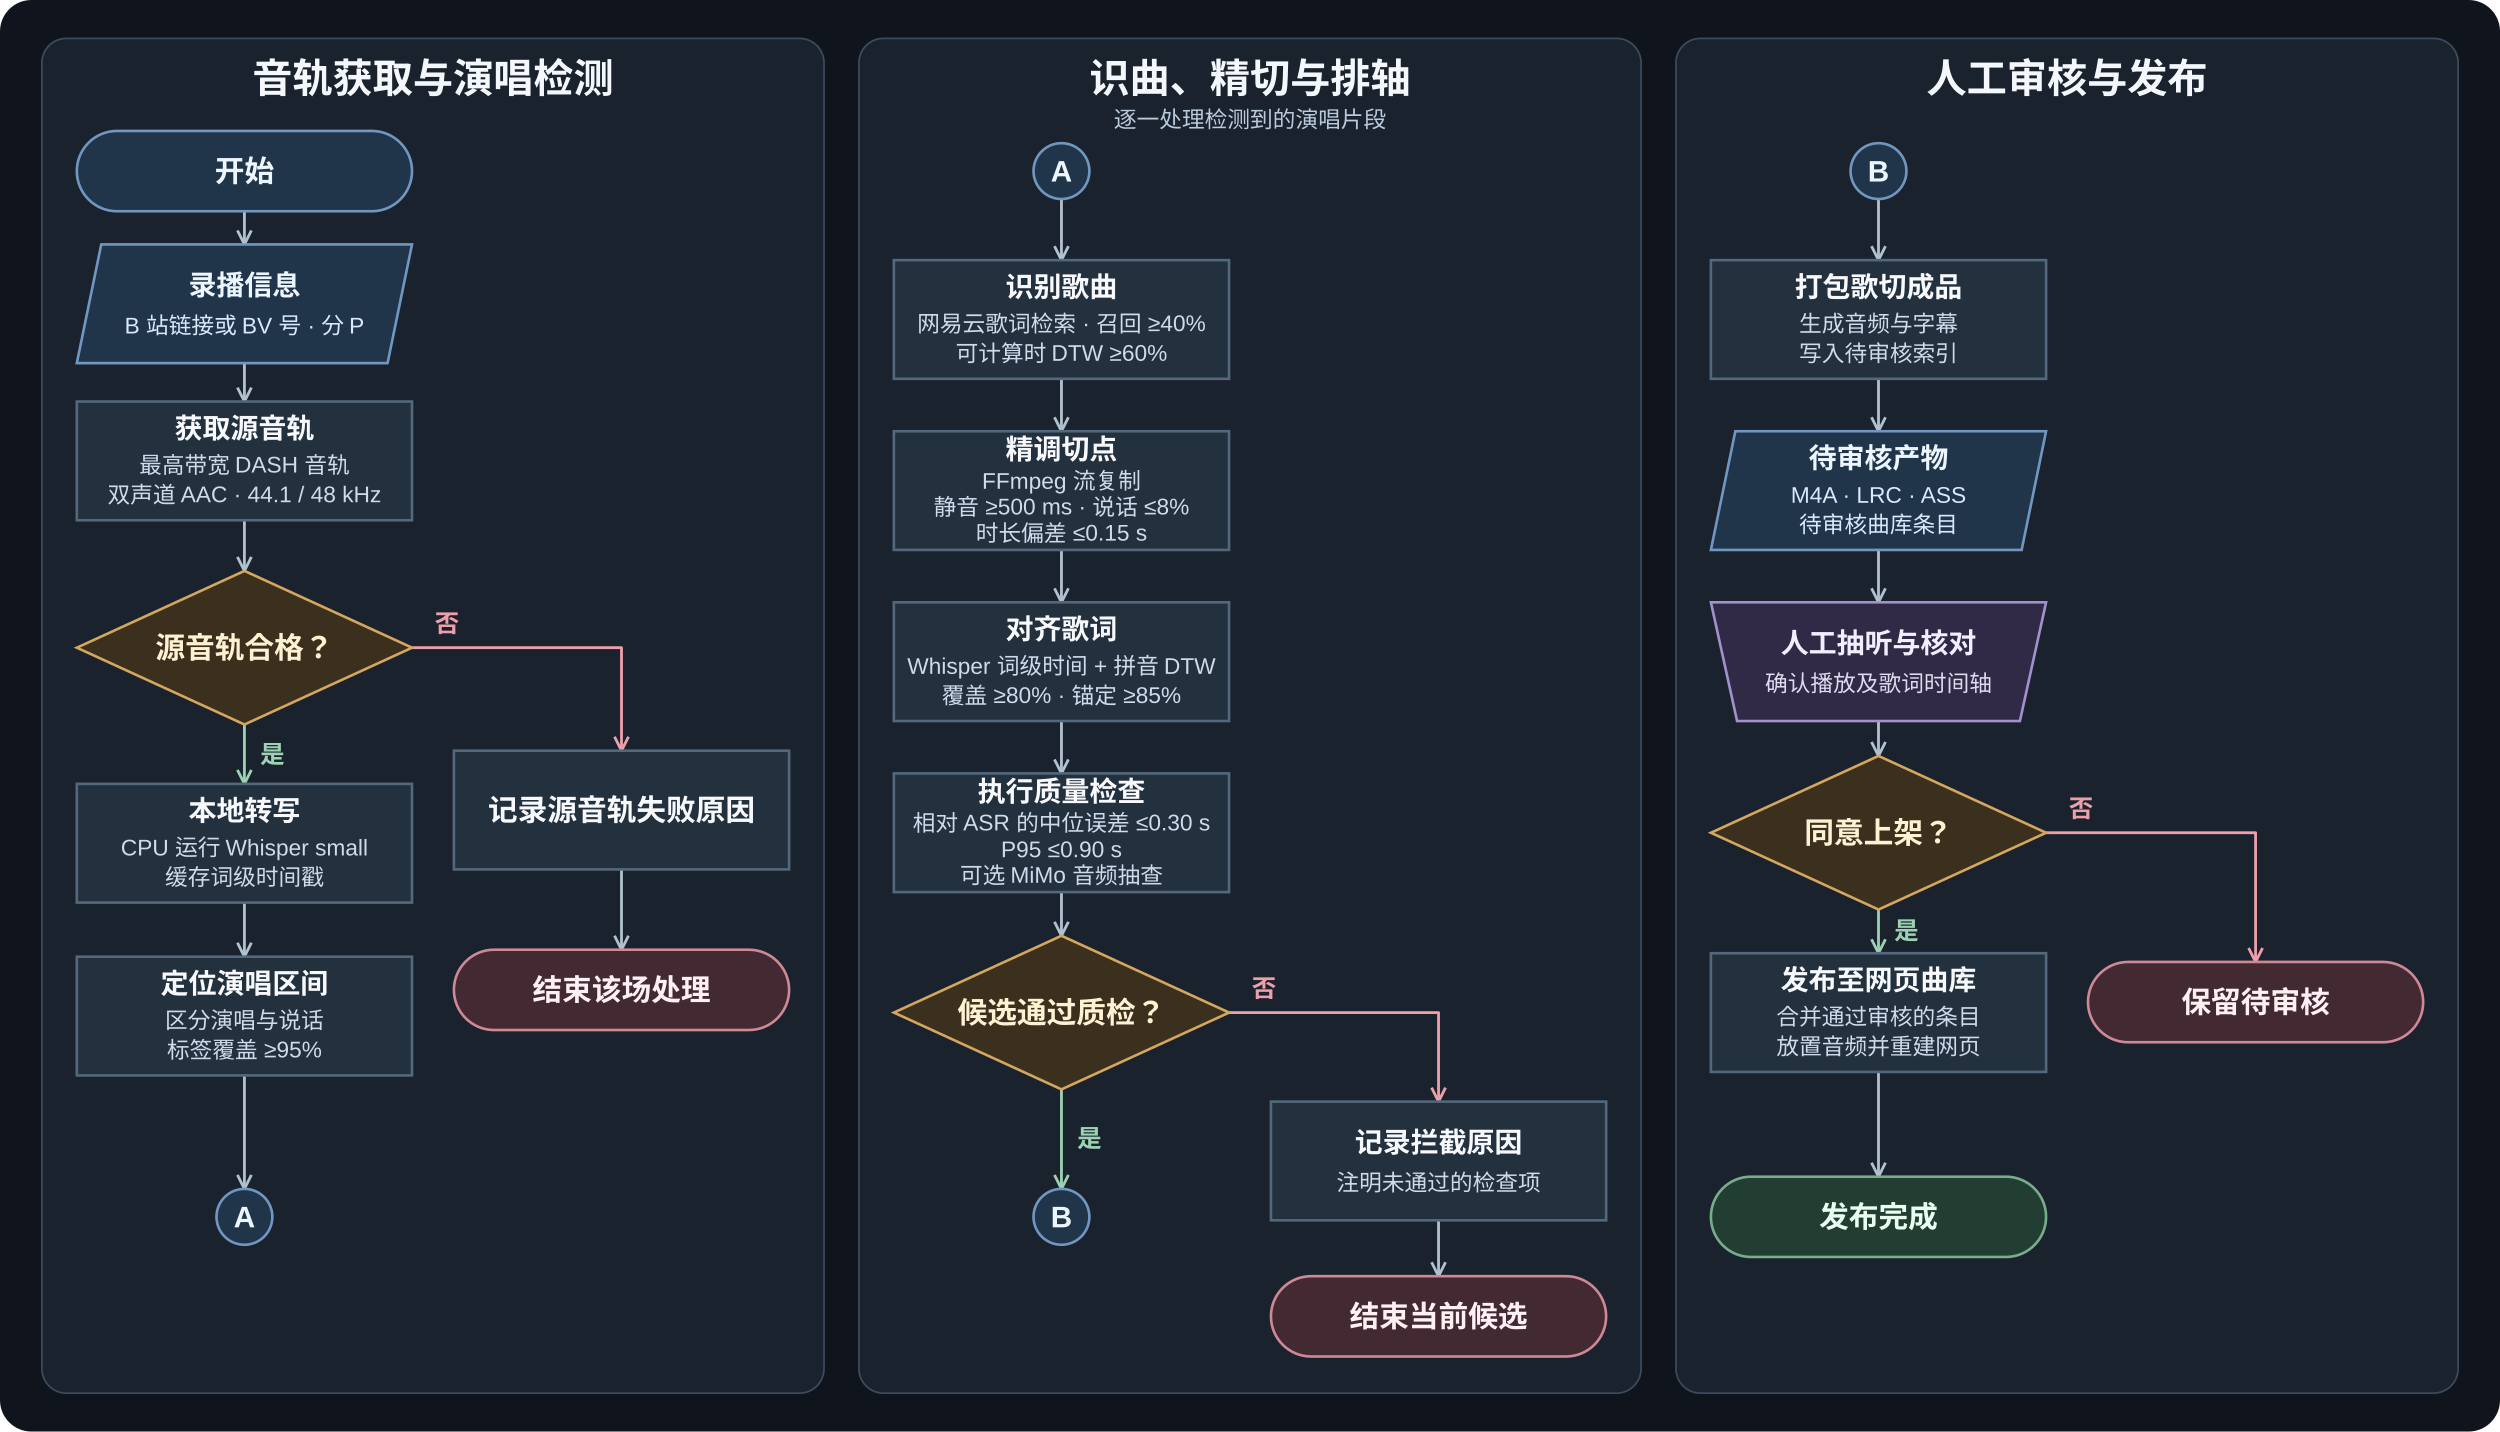
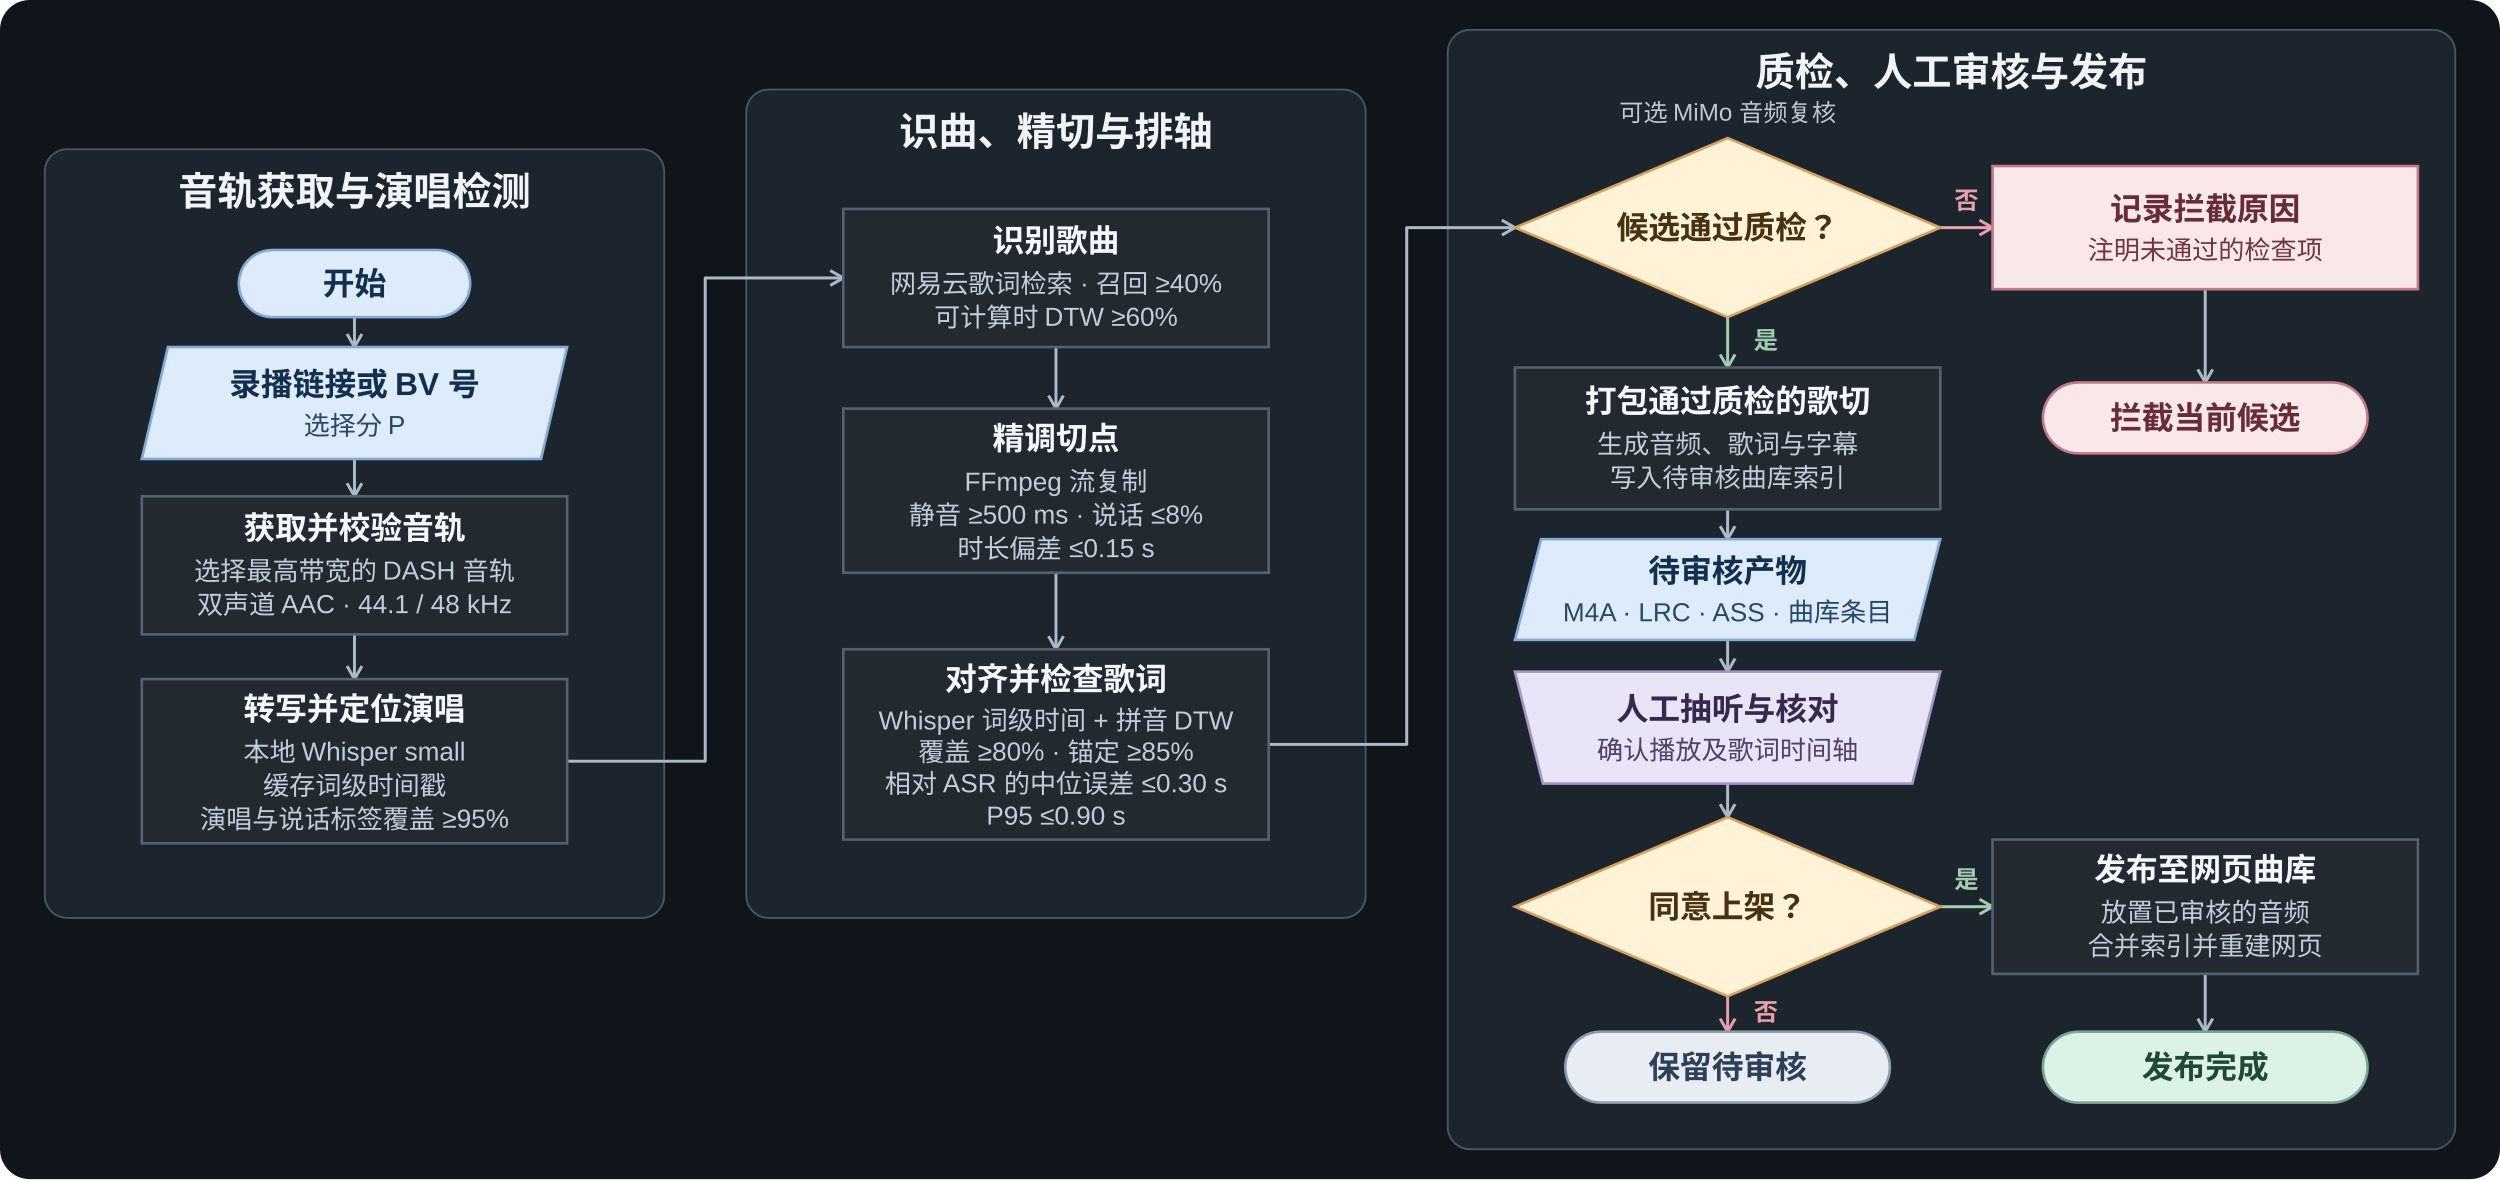
- <svg xmlns="http://www.w3.org/2000/svg" width="1432" height="820" viewBox="0 0 1432 820" role="img" aria-labelledby="title description" font-family="Arial, PingFang SC, Microsoft YaHei, sans-serif">
-   <rect width="1432" height="820" rx="18" fill="#10151d" />
+ <svg xmlns="http://www.w3.org/2000/svg" width="1340" height="632" viewBox="0 0 1340 632" role="img" aria-labelledby="title description" font-family="Arial, PingFang SC, Microsoft YaHei, sans-serif">
+   <rect width="1340" height="632" rx="16" fill="#10151c" />
  <g id="phase-1">
-     <rect x="24" y="22" width="448" height="776" rx="14" fill="#19222d" stroke="#3b4b5d" />
-     <text x="248" y="53" fill="#f4f7fb" font-size="23" font-weight="700" text-anchor="middle">音轨获取与演唱检测</text>
+     <rect x="24" y="80" width="332" height="412" rx="12" fill="#1c242d" stroke="#485562" />
+     <text x="190" y="110" fill="#f0f4f8" font-size="21" font-weight="700" text-anchor="middle">音轨获取与演唱检测</text>
  </g>
  <g id="phase-2">
-     <rect x="492" y="22" width="448" height="776" rx="14" fill="#19222d" stroke="#3b4b5d" />
-     <text x="716" y="53" fill="#f4f7fb" font-size="23" font-weight="700" text-anchor="middle">识曲、精切与排轴</text>
-     <text x="716" y="73" fill="#b9cadb" font-size="13" font-weight="400" text-anchor="middle">逐一处理检测到的演唱片段</text>
+     <rect x="400" y="48" width="332" height="444" rx="12" fill="#1c242d" stroke="#485562" />
+     <text x="566" y="78" fill="#f0f4f8" font-size="21" font-weight="700" text-anchor="middle">识曲、精切与排轴</text>
  </g>
  <g id="phase-3">
-     <rect x="960" y="22" width="448" height="776" rx="14" fill="#19222d" stroke="#3b4b5d" />
-     <text x="1184" y="53" fill="#f4f7fb" font-size="23" font-weight="700" text-anchor="middle">人工审核与发布</text>
+     <rect x="776" y="16" width="540" height="600" rx="12" fill="#1c242d" stroke="#485562" />
+     <text x="1046" y="46" fill="#f0f4f8" font-size="21" font-weight="700" text-anchor="middle">质检、人工审核与发布</text>
  </g>
+   <text x="926" y="65" fill="#bdc8d4" font-size="13" font-weight="400" text-anchor="middle">可选 MiMo 音频复核</text>
  <g id="flow-lines">
-     <g data-from="start" data-to="input">
-       <polyline points="140,121 140,140" fill="none" stroke="#b1c1d0" stroke-width="1.6" stroke-linejoin="round" />
-       <polyline points="144,132 140,140 136,132" fill="none" stroke="#b1c1d0" stroke-width="1.6" stroke-linejoin="round" />
+     <g data-from="start" data-to="source">
+       <polyline points="190,170 190,186" fill="none" stroke="#adb9c6" stroke-width="1.6" stroke-linejoin="round" />
+       <polyline points="186,179 190,186 194,179" fill="none" stroke="#adb9c6" stroke-width="1.6" stroke-linejoin="round" />
    </g>
-     <g data-from="input" data-to="fetch">
-       <polyline points="140,208 140,230" fill="none" stroke="#b1c1d0" stroke-width="1.6" stroke-linejoin="round" />
-       <polyline points="144,222 140,230 136,222" fill="none" stroke="#b1c1d0" stroke-width="1.6" stroke-linejoin="round" />
+     <g data-from="source" data-to="audio">
+       <polyline points="190,246 190,266" fill="none" stroke="#adb9c6" stroke-width="1.6" stroke-linejoin="round" />
+       <polyline points="186,259 190,266 194,259" fill="none" stroke="#adb9c6" stroke-width="1.6" stroke-linejoin="round" />
    </g>
-     <g data-from="fetch" data-to="source-valid">
-       <polyline points="140,298 140,327" fill="none" stroke="#b1c1d0" stroke-width="1.6" stroke-linejoin="round" />
-       <polyline points="144,319 140,327 136,319" fill="none" stroke="#b1c1d0" stroke-width="1.6" stroke-linejoin="round" />
+     <g data-from="audio" data-to="transcribe">
+       <polyline points="190,340 190,364" fill="none" stroke="#adb9c6" stroke-width="1.6" stroke-linejoin="round" />
+       <polyline points="186,357 190,364 194,357" fill="none" stroke="#adb9c6" stroke-width="1.6" stroke-linejoin="round" />
    </g>
-     <text x="149" y="437" fill="#9cd2b2" font-size="14" font-weight="700" text-anchor="start">是</text>
-     <g data-from="source-valid" data-to="transcribe">
-       <polyline points="140,415 140,449" fill="none" stroke="#9cd2b2" stroke-width="1.6" stroke-linejoin="round" />
-       <polyline points="144,441 140,449 136,441" fill="none" stroke="#9cd2b2" stroke-width="1.6" stroke-linejoin="round" />
-     </g>
-     <g data-from="transcribe" data-to="detect">
-       <polyline points="140,517 140,548" fill="none" stroke="#b1c1d0" stroke-width="1.6" stroke-linejoin="round" />
-       <polyline points="144,540 140,548 136,540" fill="none" stroke="#b1c1d0" stroke-width="1.6" stroke-linejoin="round" />
-     </g>
-     <g data-from="detect" data-to="a-out">
-       <polyline points="140,616 140,681" fill="none" stroke="#b1c1d0" stroke-width="1.6" stroke-linejoin="round" />
-       <polyline points="144,673 140,681 136,673" fill="none" stroke="#b1c1d0" stroke-width="1.6" stroke-linejoin="round" />
-     </g>
-     <g data-from="a-in" data-to="identify">
-       <polyline points="608,114 608,149" fill="none" stroke="#b1c1d0" stroke-width="1.6" stroke-linejoin="round" />
-       <polyline points="612,141 608,149 604,141" fill="none" stroke="#b1c1d0" stroke-width="1.6" stroke-linejoin="round" />
+     <g data-from="transcribe" data-to="identify">
+       <polyline points="304,408 378,408 378,149 452,149" fill="none" stroke="#adb9c6" stroke-width="1.6" stroke-linejoin="round" />
+       <polyline points="445,145 452,149 445,153" fill="none" stroke="#adb9c6" stroke-width="1.6" stroke-linejoin="round" />
    </g>
    <g data-from="identify" data-to="cut">
-       <polyline points="608,217 608,247" fill="none" stroke="#b1c1d0" stroke-width="1.6" stroke-linejoin="round" />
-       <polyline points="612,239 608,247 604,239" fill="none" stroke="#b1c1d0" stroke-width="1.6" stroke-linejoin="round" />
+       <polyline points="566,186 566,219" fill="none" stroke="#adb9c6" stroke-width="1.6" stroke-linejoin="round" />
+       <polyline points="562,212 566,219 570,212" fill="none" stroke="#adb9c6" stroke-width="1.6" stroke-linejoin="round" />
    </g>
    <g data-from="cut" data-to="align">
-       <polyline points="608,315 608,345" fill="none" stroke="#b1c1d0" stroke-width="1.6" stroke-linejoin="round" />
-       <polyline points="612,337 608,345 604,337" fill="none" stroke="#b1c1d0" stroke-width="1.6" stroke-linejoin="round" />
+       <polyline points="566,307 566,348" fill="none" stroke="#adb9c6" stroke-width="1.6" stroke-linejoin="round" />
+       <polyline points="562,341 566,348 570,341" fill="none" stroke="#adb9c6" stroke-width="1.6" stroke-linejoin="round" />
    </g>
-     <g data-from="align" data-to="check">
-       <polyline points="608,413 608,443" fill="none" stroke="#b1c1d0" stroke-width="1.6" stroke-linejoin="round" />
-       <polyline points="612,435 608,443 604,435" fill="none" stroke="#b1c1d0" stroke-width="1.6" stroke-linejoin="round" />
+     <g data-from="align" data-to="quality">
+       <polyline points="680,399 754,399 754,122 812,122" fill="none" stroke="#adb9c6" stroke-width="1.6" stroke-linejoin="round" />
+       <polyline points="805,118 812,122 805,126" fill="none" stroke="#adb9c6" stroke-width="1.6" stroke-linejoin="round" />
    </g>
-     <g data-from="check" data-to="quality-pass">
-       <polyline points="608,511 608,536" fill="none" stroke="#b1c1d0" stroke-width="1.6" stroke-linejoin="round" />
-       <polyline points="612,528 608,536 604,528" fill="none" stroke="#b1c1d0" stroke-width="1.6" stroke-linejoin="round" />
+     <g data-from="quality" data-to="reject-log">
+       <polyline points="1040,122 1068,122" fill="none" stroke="#e5a0aa" stroke-width="1.6" stroke-linejoin="round" />
+       <polyline points="1061,118 1068,122 1061,126" fill="none" stroke="#e5a0aa" stroke-width="1.6" stroke-linejoin="round" />
+       <text x="1054" y="112" fill="#e5a0aa" font-size="13" font-weight="700" text-anchor="middle">否</text>
    </g>
-     <text x="617" y="657" fill="#9cd2b2" font-size="14" font-weight="700" text-anchor="start">是</text>
-     <g data-from="quality-pass" data-to="b-out">
-       <polyline points="608,624 608,681" fill="none" stroke="#9cd2b2" stroke-width="1.6" stroke-linejoin="round" />
-       <polyline points="612,673 608,681 604,673" fill="none" stroke="#9cd2b2" stroke-width="1.6" stroke-linejoin="round" />
+     <g data-from="reject-log" data-to="rejected">
+       <polyline points="1182,155 1182,205" fill="none" stroke="#adb9c6" stroke-width="1.6" stroke-linejoin="round" />
+       <polyline points="1178,198 1182,205 1186,198" fill="none" stroke="#adb9c6" stroke-width="1.6" stroke-linejoin="round" />
    </g>
-     <g data-from="b-in" data-to="package">
-       <polyline points="1076,114 1076,149" fill="none" stroke="#b1c1d0" stroke-width="1.6" stroke-linejoin="round" />
-       <polyline points="1080,141 1076,149 1072,141" fill="none" stroke="#b1c1d0" stroke-width="1.6" stroke-linejoin="round" />
+     <g data-from="quality" data-to="package">
+       <polyline points="926,170 926,197" fill="none" stroke="#a3ccaf" stroke-width="1.6" stroke-linejoin="round" />
+       <polyline points="922,190 926,197 930,190" fill="none" stroke="#a3ccaf" stroke-width="1.6" stroke-linejoin="round" />
+       <text x="940" y="187" fill="#a3ccaf" font-size="13" font-weight="700" text-anchor="start">是</text>
    </g>
-     <g data-from="package" data-to="deliverables">
-       <polyline points="1076,217 1076,247" fill="none" stroke="#b1c1d0" stroke-width="1.6" stroke-linejoin="round" />
-       <polyline points="1080,239 1076,247 1072,239" fill="none" stroke="#b1c1d0" stroke-width="1.6" stroke-linejoin="round" />
+     <g data-from="package" data-to="files">
+       <polyline points="926,273 926,289" fill="none" stroke="#adb9c6" stroke-width="1.6" stroke-linejoin="round" />
+       <polyline points="922,282 926,289 930,282" fill="none" stroke="#adb9c6" stroke-width="1.6" stroke-linejoin="round" />
    </g>
-     <g data-from="deliverables" data-to="manual-review">
-       <polyline points="1076,315 1076,345" fill="none" stroke="#b1c1d0" stroke-width="1.6" stroke-linejoin="round" />
-       <polyline points="1080,337 1076,345 1072,337" fill="none" stroke="#b1c1d0" stroke-width="1.6" stroke-linejoin="round" />
+     <g data-from="files" data-to="review">
+       <polyline points="926,343 926,360" fill="none" stroke="#adb9c6" stroke-width="1.6" stroke-linejoin="round" />
+       <polyline points="922,353 926,360 930,353" fill="none" stroke="#adb9c6" stroke-width="1.6" stroke-linejoin="round" />
    </g>
-     <g data-from="manual-review" data-to="approval">
-       <polyline points="1076,413 1076,433" fill="none" stroke="#b1c1d0" stroke-width="1.6" stroke-linejoin="round" />
-       <polyline points="1080,425 1076,433 1072,425" fill="none" stroke="#b1c1d0" stroke-width="1.6" stroke-linejoin="round" />
+     <g data-from="review" data-to="approval">
+       <polyline points="926,420 926,438" fill="none" stroke="#adb9c6" stroke-width="1.6" stroke-linejoin="round" />
+       <polyline points="922,431 926,438 930,431" fill="none" stroke="#adb9c6" stroke-width="1.6" stroke-linejoin="round" />
    </g>
-     <text x="1085" y="538" fill="#9cd2b2" font-size="14" font-weight="700" text-anchor="start">是</text>
+     <g data-from="approval" data-to="held">
+       <polyline points="926,534 926,553" fill="none" stroke="#e5a0aa" stroke-width="1.6" stroke-linejoin="round" />
+       <polyline points="922,546 926,553 930,546" fill="none" stroke="#e5a0aa" stroke-width="1.6" stroke-linejoin="round" />
+       <text x="940" y="547" fill="#e5a0aa" font-size="13" font-weight="700" text-anchor="start">否</text>
+     </g>
    <g data-from="approval" data-to="publish">
-       <polyline points="1076,521 1076,546" fill="none" stroke="#9cd2b2" stroke-width="1.6" stroke-linejoin="round" />
-       <polyline points="1080,538 1076,546 1072,538" fill="none" stroke="#9cd2b2" stroke-width="1.6" stroke-linejoin="round" />
+       <polyline points="1040,486 1068,486" fill="none" stroke="#a3ccaf" stroke-width="1.6" stroke-linejoin="round" />
+       <polyline points="1061,482 1068,486 1061,490" fill="none" stroke="#a3ccaf" stroke-width="1.6" stroke-linejoin="round" />
+       <text x="1054" y="476" fill="#a3ccaf" font-size="13" font-weight="700" text-anchor="middle">是</text>
    </g>
-     <g data-from="publish" data-to="publish-end">
-       <polyline points="1076,614 1076,674" fill="none" stroke="#b1c1d0" stroke-width="1.6" stroke-linejoin="round" />
-       <polyline points="1080,666 1076,674 1072,666" fill="none" stroke="#b1c1d0" stroke-width="1.6" stroke-linejoin="round" />
-     </g>
-     <text x="249" y="362" fill="#eda0ab" font-size="14" font-weight="700" text-anchor="start">否</text>
-     <g data-from="source-valid" data-to="source-log">
-       <polyline points="236,371 356,371 356,430" fill="none" stroke="#eda0ab" stroke-width="1.6" stroke-linejoin="round" />
-       <polyline points="360,422 356,430 352,422" fill="none" stroke="#eda0ab" stroke-width="1.6" stroke-linejoin="round" />
-     </g>
-     <g data-from="source-log" data-to="source-end">
-       <polyline points="356,498 356,544" fill="none" stroke="#b1c1d0" stroke-width="1.6" stroke-linejoin="round" />
-       <polyline points="360,536 356,544 352,536" fill="none" stroke="#b1c1d0" stroke-width="1.6" stroke-linejoin="round" />
-     </g>
-     <text x="717" y="571" fill="#eda0ab" font-size="14" font-weight="700" text-anchor="start">否</text>
-     <g data-from="quality-pass" data-to="candidate-log">
-       <polyline points="704,580 824,580 824,631" fill="none" stroke="#eda0ab" stroke-width="1.6" stroke-linejoin="round" />
-       <polyline points="828,623 824,631 820,623" fill="none" stroke="#eda0ab" stroke-width="1.6" stroke-linejoin="round" />
-     </g>
-     <g data-from="candidate-log" data-to="candidate-end">
-       <polyline points="824,699 824,731" fill="none" stroke="#b1c1d0" stroke-width="1.6" stroke-linejoin="round" />
-       <polyline points="828,723 824,731 820,723" fill="none" stroke="#b1c1d0" stroke-width="1.6" stroke-linejoin="round" />
-     </g>
-     <text x="1185" y="468" fill="#eda0ab" font-size="14" font-weight="700" text-anchor="start">否</text>
-     <g data-from="approval" data-to="hold-end">
-       <polyline points="1172,477 1292,477 1292,551" fill="none" stroke="#eda0ab" stroke-width="1.6" stroke-linejoin="round" />
-       <polyline points="1296,543 1292,551 1288,543" fill="none" stroke="#eda0ab" stroke-width="1.6" stroke-linejoin="round" />
+     <g data-from="publish" data-to="published">
+       <polyline points="1182,522 1182,553" fill="none" stroke="#adb9c6" stroke-width="1.6" stroke-linejoin="round" />
+       <polyline points="1178,546 1182,553 1186,546" fill="none" stroke="#adb9c6" stroke-width="1.6" stroke-linejoin="round" />
    </g>
  </g>
  <g id="start" data-symbol="terminal">
-     <rect x="44" y="75" width="192" height="46" rx="23" fill="#20344a" stroke="#7197c1" stroke-width="1.5" />
-     <text x="140" y="104" fill="#edf6ff" font-size="17" font-weight="700" text-anchor="middle">开始</text>
+     <rect x="128" y="134" width="124" height="36" rx="18" fill="#deebfa" stroke="#83a9d4" stroke-width="1.4" />
+     <text x="190" y="158" fill="#132f4e" font-size="17" font-weight="700" text-anchor="middle">开始</text>
  </g>
-   <g id="input" data-symbol="data">
-     <polygon points="58,140 236,140 222,208 44,208" fill="#20344a" stroke="#7197c1" stroke-width="1.5" />
-     <text x="140" y="169" fill="#edf6ff" font-size="16" font-weight="700" text-anchor="middle">录播信息</text>
-     <text x="140" y="191" fill="#d9e9fa" font-size="13" font-weight="400" text-anchor="middle">B 站链接或 BV 号 · 分 P</text>
+   <g id="source" data-symbol="data">
+     <polygon points="90,186 304,186 290,246 76,246" fill="#deebfa" stroke="#83a9d4" stroke-width="1.4" />
+     <text x="190" y="212" fill="#132f4e" font-size="17" font-weight="700" text-anchor="middle">录播链接或 BV 号</text>
+     <text x="190" y="233" fill="#284867" font-size="14" font-weight="400" text-anchor="middle">选择分 P</text>
  </g>
-   <g id="fetch" data-symbol="process">
-     <rect x="44" y="230" width="192" height="68" rx="0" fill="#23303e" stroke="#53687c" stroke-width="1.5" />
-     <text x="140" y="251" fill="#f7f9fc" font-size="16" font-weight="700" text-anchor="middle">获取源音轨</text>
-     <text x="140" y="271" fill="#cfdbea" font-size="13" font-weight="400" text-anchor="middle">最高带宽 DASH 音轨</text>
-     <text x="140" y="288" fill="#cfdbea" font-size="13" font-weight="400" text-anchor="middle">双声道 AAC · 44.1 / 48 kHz</text>
-   </g>
-   <g id="source-valid" data-symbol="decision">
-     <polygon points="140,327 236,371 140,415 44,371" fill="#3a301d" stroke="#d5a65f" stroke-width="1.5" />
-     <text x="140" y="377" fill="#fff2d3" font-size="17" font-weight="700" text-anchor="middle">源音轨合格？</text>
-   </g>
-   <g id="source-log" data-symbol="process">
-     <rect x="260" y="430" width="192" height="68" rx="0" fill="#23303e" stroke="#53687c" stroke-width="1.5" />
-     <text x="356" y="470" fill="#f7f9fc" font-size="17" font-weight="700" text-anchor="middle">记录源音轨失败原因</text>
-   </g>
-   <g id="source-end" data-symbol="terminal">
-     <rect x="260" y="544" width="192" height="46" rx="23" fill="#432932" stroke="#cf8995" stroke-width="1.5" />
-     <text x="356" y="573" fill="#fff0f3" font-size="17" font-weight="700" text-anchor="middle">结束该场处理</text>
+   <g id="audio" data-symbol="process">
+     <rect x="76" y="266" width="228" height="74" rx="0" fill="#222931" stroke="#55616e" stroke-width="1.4" />
+     <text x="190" y="289" fill="#f4f7fb" font-size="17" font-weight="700" text-anchor="middle">获取并校验音轨</text>
+     <text x="190" y="311" fill="#c3cdd9" font-size="14" font-weight="400" text-anchor="middle">选择最高带宽的 DASH 音轨</text>
+     <text x="190" y="329" fill="#c3cdd9" font-size="14" font-weight="400" text-anchor="middle">双声道 AAC · 44.1 / 48 kHz</text>
  </g>
  <g id="transcribe" data-symbol="process">
-     <rect x="44" y="449" width="192" height="68" rx="0" fill="#23303e" stroke="#53687c" stroke-width="1.5" />
-     <text x="140" y="470" fill="#f7f9fc" font-size="16" font-weight="700" text-anchor="middle">本地转写</text>
-     <text x="140" y="490" fill="#cfdbea" font-size="13" font-weight="400" text-anchor="middle">CPU 运行 Whisper small</text>
-     <text x="140" y="507" fill="#cfdbea" font-size="13" font-weight="400" text-anchor="middle">缓存词级时间戳</text>
-   </g>
-   <g id="detect" data-symbol="process">
-     <rect x="44" y="548" width="192" height="68" rx="0" fill="#23303e" stroke="#53687c" stroke-width="1.5" />
-     <text x="140" y="569" fill="#f7f9fc" font-size="16" font-weight="700" text-anchor="middle">定位演唱区间</text>
-     <text x="140" y="589" fill="#cfdbea" font-size="13" font-weight="400" text-anchor="middle">区分演唱与说话</text>
-     <text x="140" y="606" fill="#cfdbea" font-size="13" font-weight="400" text-anchor="middle">标签覆盖 ≥95%</text>
-   </g>
-   <g id="a-out" data-symbol="connector">
-     <circle cx="140" cy="697" r="16" fill="#20344a" stroke="#7197c1" stroke-width="1.5" />
-     <text x="140" y="703" fill="#edf6ff" font-size="17" font-weight="700" text-anchor="middle">A</text>
-   </g>
-   <g id="a-in" data-symbol="connector">
-     <circle cx="608" cy="98" r="16" fill="#20344a" stroke="#7197c1" stroke-width="1.5" />
-     <text x="608" y="104" fill="#edf6ff" font-size="17" font-weight="700" text-anchor="middle">A</text>
+     <rect x="76" y="364" width="228" height="88" rx="0" fill="#222931" stroke="#55616e" stroke-width="1.4" />
+     <text x="190" y="386" fill="#f4f7fb" font-size="17" font-weight="700" text-anchor="middle">转写并定位演唱</text>
+     <text x="190" y="408" fill="#c3cdd9" font-size="14" font-weight="400" text-anchor="middle">本地 Whisper small</text>
+     <text x="190" y="426" fill="#c3cdd9" font-size="14" font-weight="400" text-anchor="middle">缓存词级时间戳</text>
+     <text x="190" y="444" fill="#c3cdd9" font-size="14" font-weight="400" text-anchor="middle">演唱与说话标签覆盖 ≥95%</text>
  </g>
  <g id="identify" data-symbol="process">
-     <rect x="512" y="149" width="192" height="68" rx="0" fill="#23303e" stroke="#53687c" stroke-width="1.5" />
-     <text x="608" y="170" fill="#f7f9fc" font-size="16" font-weight="700" text-anchor="middle">识别歌曲</text>
-     <text x="608" y="190" fill="#cfdbea" font-size="13" font-weight="400" text-anchor="middle">网易云歌词检索 · 召回 ≥40%</text>
-     <text x="608" y="207" fill="#cfdbea" font-size="13" font-weight="400" text-anchor="middle">可计算时 DTW ≥60%</text>
+     <rect x="452" y="112" width="228" height="74" rx="0" fill="#222931" stroke="#55616e" stroke-width="1.4" />
+     <text x="566" y="135" fill="#f4f7fb" font-size="17" font-weight="700" text-anchor="middle">识别歌曲</text>
+     <text x="566" y="157" fill="#c3cdd9" font-size="14" font-weight="400" text-anchor="middle">网易云歌词检索 · 召回 ≥40%</text>
+     <text x="566" y="175" fill="#c3cdd9" font-size="14" font-weight="400" text-anchor="middle">可计算时 DTW ≥60%</text>
  </g>
  <g id="cut" data-symbol="process">
-     <rect x="512" y="247" width="192" height="68" rx="0" fill="#23303e" stroke="#53687c" stroke-width="1.5" />
-     <text x="608" y="263" fill="#f7f9fc" font-size="16" font-weight="700" text-anchor="middle">精调切点</text>
-     <text x="608" y="280" fill="#cfdbea" font-size="13" font-weight="400" text-anchor="middle">FFmpeg 流复制</text>
-     <text x="608" y="295" fill="#cfdbea" font-size="13" font-weight="400" text-anchor="middle">静音 ≥500 ms · 说话 ≤8%</text>
-     <text x="608" y="310" fill="#cfdbea" font-size="13" font-weight="400" text-anchor="middle">时长偏差 ≤0.15 s</text>
+     <rect x="452" y="219" width="228" height="88" rx="0" fill="#222931" stroke="#55616e" stroke-width="1.4" />
+     <text x="566" y="241" fill="#f4f7fb" font-size="17" font-weight="700" text-anchor="middle">精调切点</text>
+     <text x="566" y="263" fill="#c3cdd9" font-size="14" font-weight="400" text-anchor="middle">FFmpeg 流复制</text>
+     <text x="566" y="281" fill="#c3cdd9" font-size="14" font-weight="400" text-anchor="middle">静音 ≥500 ms · 说话 ≤8%</text>
+     <text x="566" y="299" fill="#c3cdd9" font-size="14" font-weight="400" text-anchor="middle">时长偏差 ≤0.15 s</text>
  </g>
  <g id="align" data-symbol="process">
-     <rect x="512" y="345" width="192" height="68" rx="0" fill="#23303e" stroke="#53687c" stroke-width="1.5" />
-     <text x="608" y="366" fill="#f7f9fc" font-size="16" font-weight="700" text-anchor="middle">对齐歌词</text>
-     <text x="608" y="386" fill="#cfdbea" font-size="13" font-weight="400" text-anchor="middle">Whisper 词级时间 + 拼音 DTW</text>
-     <text x="608" y="403" fill="#cfdbea" font-size="13" font-weight="400" text-anchor="middle">覆盖 ≥80% · 锚定 ≥85%</text>
+     <rect x="452" y="348" width="228" height="102" rx="0" fill="#222931" stroke="#55616e" stroke-width="1.4" />
+     <text x="566" y="370" fill="#f4f7fb" font-size="17" font-weight="700" text-anchor="middle">对齐并检查歌词</text>
+     <text x="566" y="391" fill="#c3cdd9" font-size="14" font-weight="400" text-anchor="middle">Whisper 词级时间 + 拼音 DTW</text>
+     <text x="566" y="408" fill="#c3cdd9" font-size="14" font-weight="400" text-anchor="middle">覆盖 ≥80% · 锚定 ≥85%</text>
+     <text x="566" y="425" fill="#c3cdd9" font-size="14" font-weight="400" text-anchor="middle">相对 ASR 的中位误差 ≤0.30 s</text>
+     <text x="566" y="442" fill="#c3cdd9" font-size="14" font-weight="400" text-anchor="middle">P95 ≤0.90 s</text>
  </g>
-   <g id="check" data-symbol="process">
-     <rect x="512" y="443" width="192" height="68" rx="0" fill="#23303e" stroke="#53687c" stroke-width="1.5" />
-     <text x="608" y="459" fill="#f7f9fc" font-size="16" font-weight="700" text-anchor="middle">执行质量检查</text>
-     <text x="608" y="476" fill="#cfdbea" font-size="13" font-weight="400" text-anchor="middle">相对 ASR 的中位误差 ≤0.30 s</text>
-     <text x="608" y="491" fill="#cfdbea" font-size="13" font-weight="400" text-anchor="middle">P95 ≤0.90 s</text>
-     <text x="608" y="506" fill="#cfdbea" font-size="13" font-weight="400" text-anchor="middle">可选 MiMo 音频抽查</text>
+   <g id="quality" data-symbol="decision">
+     <polygon points="926,74 1040,122 926,170 812,122" fill="#fff2d6" stroke="#d5a160" stroke-width="1.4" />
+     <text x="926" y="128" fill="#463112" font-size="17" font-weight="700" text-anchor="middle">候选通过质检？</text>
  </g>
-   <g id="quality-pass" data-symbol="decision">
-     <polygon points="608,536 704,580 608,624 512,580" fill="#3a301d" stroke="#d5a65f" stroke-width="1.5" />
-     <text x="608" y="586" fill="#fff2d3" font-size="17" font-weight="700" text-anchor="middle">候选通过质检？</text>
+   <g id="reject-log" data-symbol="process">
+     <rect x="1068" y="89" width="228" height="66" rx="0" fill="#f9e7ea" stroke="#c47985" stroke-width="1.4" />
+     <text x="1182" y="118" fill="#662d39" font-size="17" font-weight="700" text-anchor="middle">记录拦截原因</text>
+     <text x="1182" y="139" fill="#703642" font-size="14" font-weight="400" text-anchor="middle">注明未通过的检查项</text>
  </g>
-   <g id="candidate-log" data-symbol="process">
-     <rect x="728" y="631" width="192" height="68" rx="0" fill="#23303e" stroke="#53687c" stroke-width="1.5" />
-     <text x="824" y="660" fill="#f7f9fc" font-size="16" font-weight="700" text-anchor="middle">记录拦截原因</text>
-     <text x="824" y="682" fill="#cfdbea" font-size="13" font-weight="400" text-anchor="middle">注明未通过的检查项</text>
-   </g>
-   <g id="candidate-end" data-symbol="terminal">
-     <rect x="728" y="731" width="192" height="46" rx="23" fill="#432932" stroke="#cf8995" stroke-width="1.5" />
-     <text x="824" y="760" fill="#fff0f3" font-size="17" font-weight="700" text-anchor="middle">结束当前候选</text>
-   </g>
-   <g id="b-out" data-symbol="connector">
-     <circle cx="608" cy="697" r="16" fill="#20344a" stroke="#7197c1" stroke-width="1.5" />
-     <text x="608" y="703" fill="#edf6ff" font-size="17" font-weight="700" text-anchor="middle">B</text>
-   </g>
-   <g id="b-in" data-symbol="connector">
-     <circle cx="1076" cy="98" r="16" fill="#20344a" stroke="#7197c1" stroke-width="1.5" />
-     <text x="1076" y="104" fill="#edf6ff" font-size="17" font-weight="700" text-anchor="middle">B</text>
+   <g id="rejected" data-symbol="terminal">
+     <rect x="1095" y="205" width="174" height="38" rx="19" fill="#f9e7ea" stroke="#c47985" stroke-width="1.4" />
+     <text x="1182" y="230" fill="#662d39" font-size="17" font-weight="700" text-anchor="middle">拦截当前候选</text>
  </g>
  <g id="package" data-symbol="process">
-     <rect x="980" y="149" width="192" height="68" rx="0" fill="#23303e" stroke="#53687c" stroke-width="1.5" />
-     <text x="1076" y="170" fill="#f7f9fc" font-size="16" font-weight="700" text-anchor="middle">打包歌切成品</text>
-     <text x="1076" y="190" fill="#cfdbea" font-size="13" font-weight="400" text-anchor="middle">生成音频与字幕</text>
-     <text x="1076" y="207" fill="#cfdbea" font-size="13" font-weight="400" text-anchor="middle">写入待审核索引</text>
+     <rect x="812" y="197" width="228" height="76" rx="0" fill="#222931" stroke="#55616e" stroke-width="1.4" />
+     <text x="926" y="221" fill="#f4f7fb" font-size="17" font-weight="700" text-anchor="middle">打包通过质检的歌切</text>
+     <text x="926" y="243" fill="#c3cdd9" font-size="14" font-weight="400" text-anchor="middle">生成音频、歌词与字幕</text>
+     <text x="926" y="261" fill="#c3cdd9" font-size="14" font-weight="400" text-anchor="middle">写入待审核曲库索引</text>
  </g>
-   <g id="deliverables" data-symbol="data">
-     <polygon points="994,247 1172,247 1158,315 980,315" fill="#20344a" stroke="#7197c1" stroke-width="1.5" />
-     <text x="1076" y="268" fill="#edf6ff" font-size="16" font-weight="700" text-anchor="middle">待审核产物</text>
-     <text x="1076" y="288" fill="#d9e9fa" font-size="13" font-weight="400" text-anchor="middle">M4A · LRC · ASS</text>
-     <text x="1076" y="305" fill="#d9e9fa" font-size="13" font-weight="400" text-anchor="middle">待审核曲库条目</text>
+   <g id="files" data-symbol="data">
+     <polygon points="826,289 1040,289 1026,343 812,343" fill="#deebfa" stroke="#83a9d4" stroke-width="1.4" />
+     <text x="926" y="312" fill="#132f4e" font-size="17" font-weight="700" text-anchor="middle">待审核产物</text>
+     <text x="926" y="333" fill="#284867" font-size="14" font-weight="400" text-anchor="middle">M4A · LRC · ASS · 曲库条目</text>
  </g>
-   <g id="manual-review" data-symbol="manual">
-     <polygon points="980,345 1172,345 1157,413 995,413" fill="#302a46" stroke="#a391cb" stroke-width="1.5" />
-     <text x="1076" y="374" fill="#f2edff" font-size="16" font-weight="700" text-anchor="middle">人工抽听与核对</text>
-     <text x="1076" y="396" fill="#e0d9ef" font-size="13" font-weight="400" text-anchor="middle">确认播放及歌词时间轴</text>
+   <g id="review" data-symbol="manual">
+     <polygon points="812,360 1040,360 1025,420 827,420" fill="#e9e5f6" stroke="#a398c5" stroke-width="1.4" />
+     <text x="926" y="386" fill="#35294d" font-size="17" font-weight="700" text-anchor="middle">人工抽听与核对</text>
+     <text x="926" y="407" fill="#4f4167" font-size="14" font-weight="400" text-anchor="middle">确认播放及歌词时间轴</text>
  </g>
  <g id="approval" data-symbol="decision">
-     <polygon points="1076,433 1172,477 1076,521 980,477" fill="#3a301d" stroke="#d5a65f" stroke-width="1.5" />
-     <text x="1076" y="483" fill="#fff2d3" font-size="17" font-weight="700" text-anchor="middle">同意上架？</text>
+     <polygon points="926,438 1040,486 926,534 812,486" fill="#fff2d6" stroke="#d5a160" stroke-width="1.4" />
+     <text x="926" y="492" fill="#463112" font-size="17" font-weight="700" text-anchor="middle">同意上架？</text>
  </g>
-   <g id="hold-end" data-symbol="terminal">
-     <rect x="1196" y="551" width="192" height="46" rx="23" fill="#432932" stroke="#cf8995" stroke-width="1.5" />
-     <text x="1292" y="580" fill="#fff0f3" font-size="17" font-weight="700" text-anchor="middle">保留待审核</text>
+   <g id="held" data-symbol="terminal">
+     <rect x="839" y="553" width="174" height="38" rx="19" fill="#e8edf4" stroke="#8c9aae" stroke-width="1.4" />
+     <text x="926" y="578" fill="#2d4058" font-size="17" font-weight="700" text-anchor="middle">保留待审核</text>
  </g>
  <g id="publish" data-symbol="process">
-     <rect x="980" y="546" width="192" height="68" rx="0" fill="#23303e" stroke="#53687c" stroke-width="1.5" />
-     <text x="1076" y="567" fill="#f7f9fc" font-size="16" font-weight="700" text-anchor="middle">发布至网页曲库</text>
-     <text x="1076" y="587" fill="#cfdbea" font-size="13" font-weight="400" text-anchor="middle">合并通过审核的条目</text>
-     <text x="1076" y="604" fill="#cfdbea" font-size="13" font-weight="400" text-anchor="middle">放置音频并重建网页</text>
+     <rect x="1068" y="450" width="228" height="72" rx="0" fill="#222931" stroke="#55616e" stroke-width="1.4" />
+     <text x="1182" y="472" fill="#f4f7fb" font-size="17" font-weight="700" text-anchor="middle">发布至网页曲库</text>
+     <text x="1182" y="494" fill="#c3cdd9" font-size="14" font-weight="400" text-anchor="middle">放置已审核的音频</text>
+     <text x="1182" y="512" fill="#c3cdd9" font-size="14" font-weight="400" text-anchor="middle">合并索引并重建网页</text>
  </g>
-   <g id="publish-end" data-symbol="terminal">
-     <rect x="980" y="674" width="192" height="46" rx="23" fill="#223e33" stroke="#78ad8c" stroke-width="1.5" />
-     <text x="1076" y="703" fill="#e9fff0" font-size="17" font-weight="700" text-anchor="middle">发布完成</text>
+   <g id="published" data-symbol="terminal">
+     <rect x="1095" y="553" width="174" height="38" rx="19" fill="#ddf2e7" stroke="#78a691" stroke-width="1.4" />
+     <text x="1182" y="578" fill="#204837" font-size="17" font-weight="700" text-anchor="middle">发布完成</text>
  </g>
</svg>
